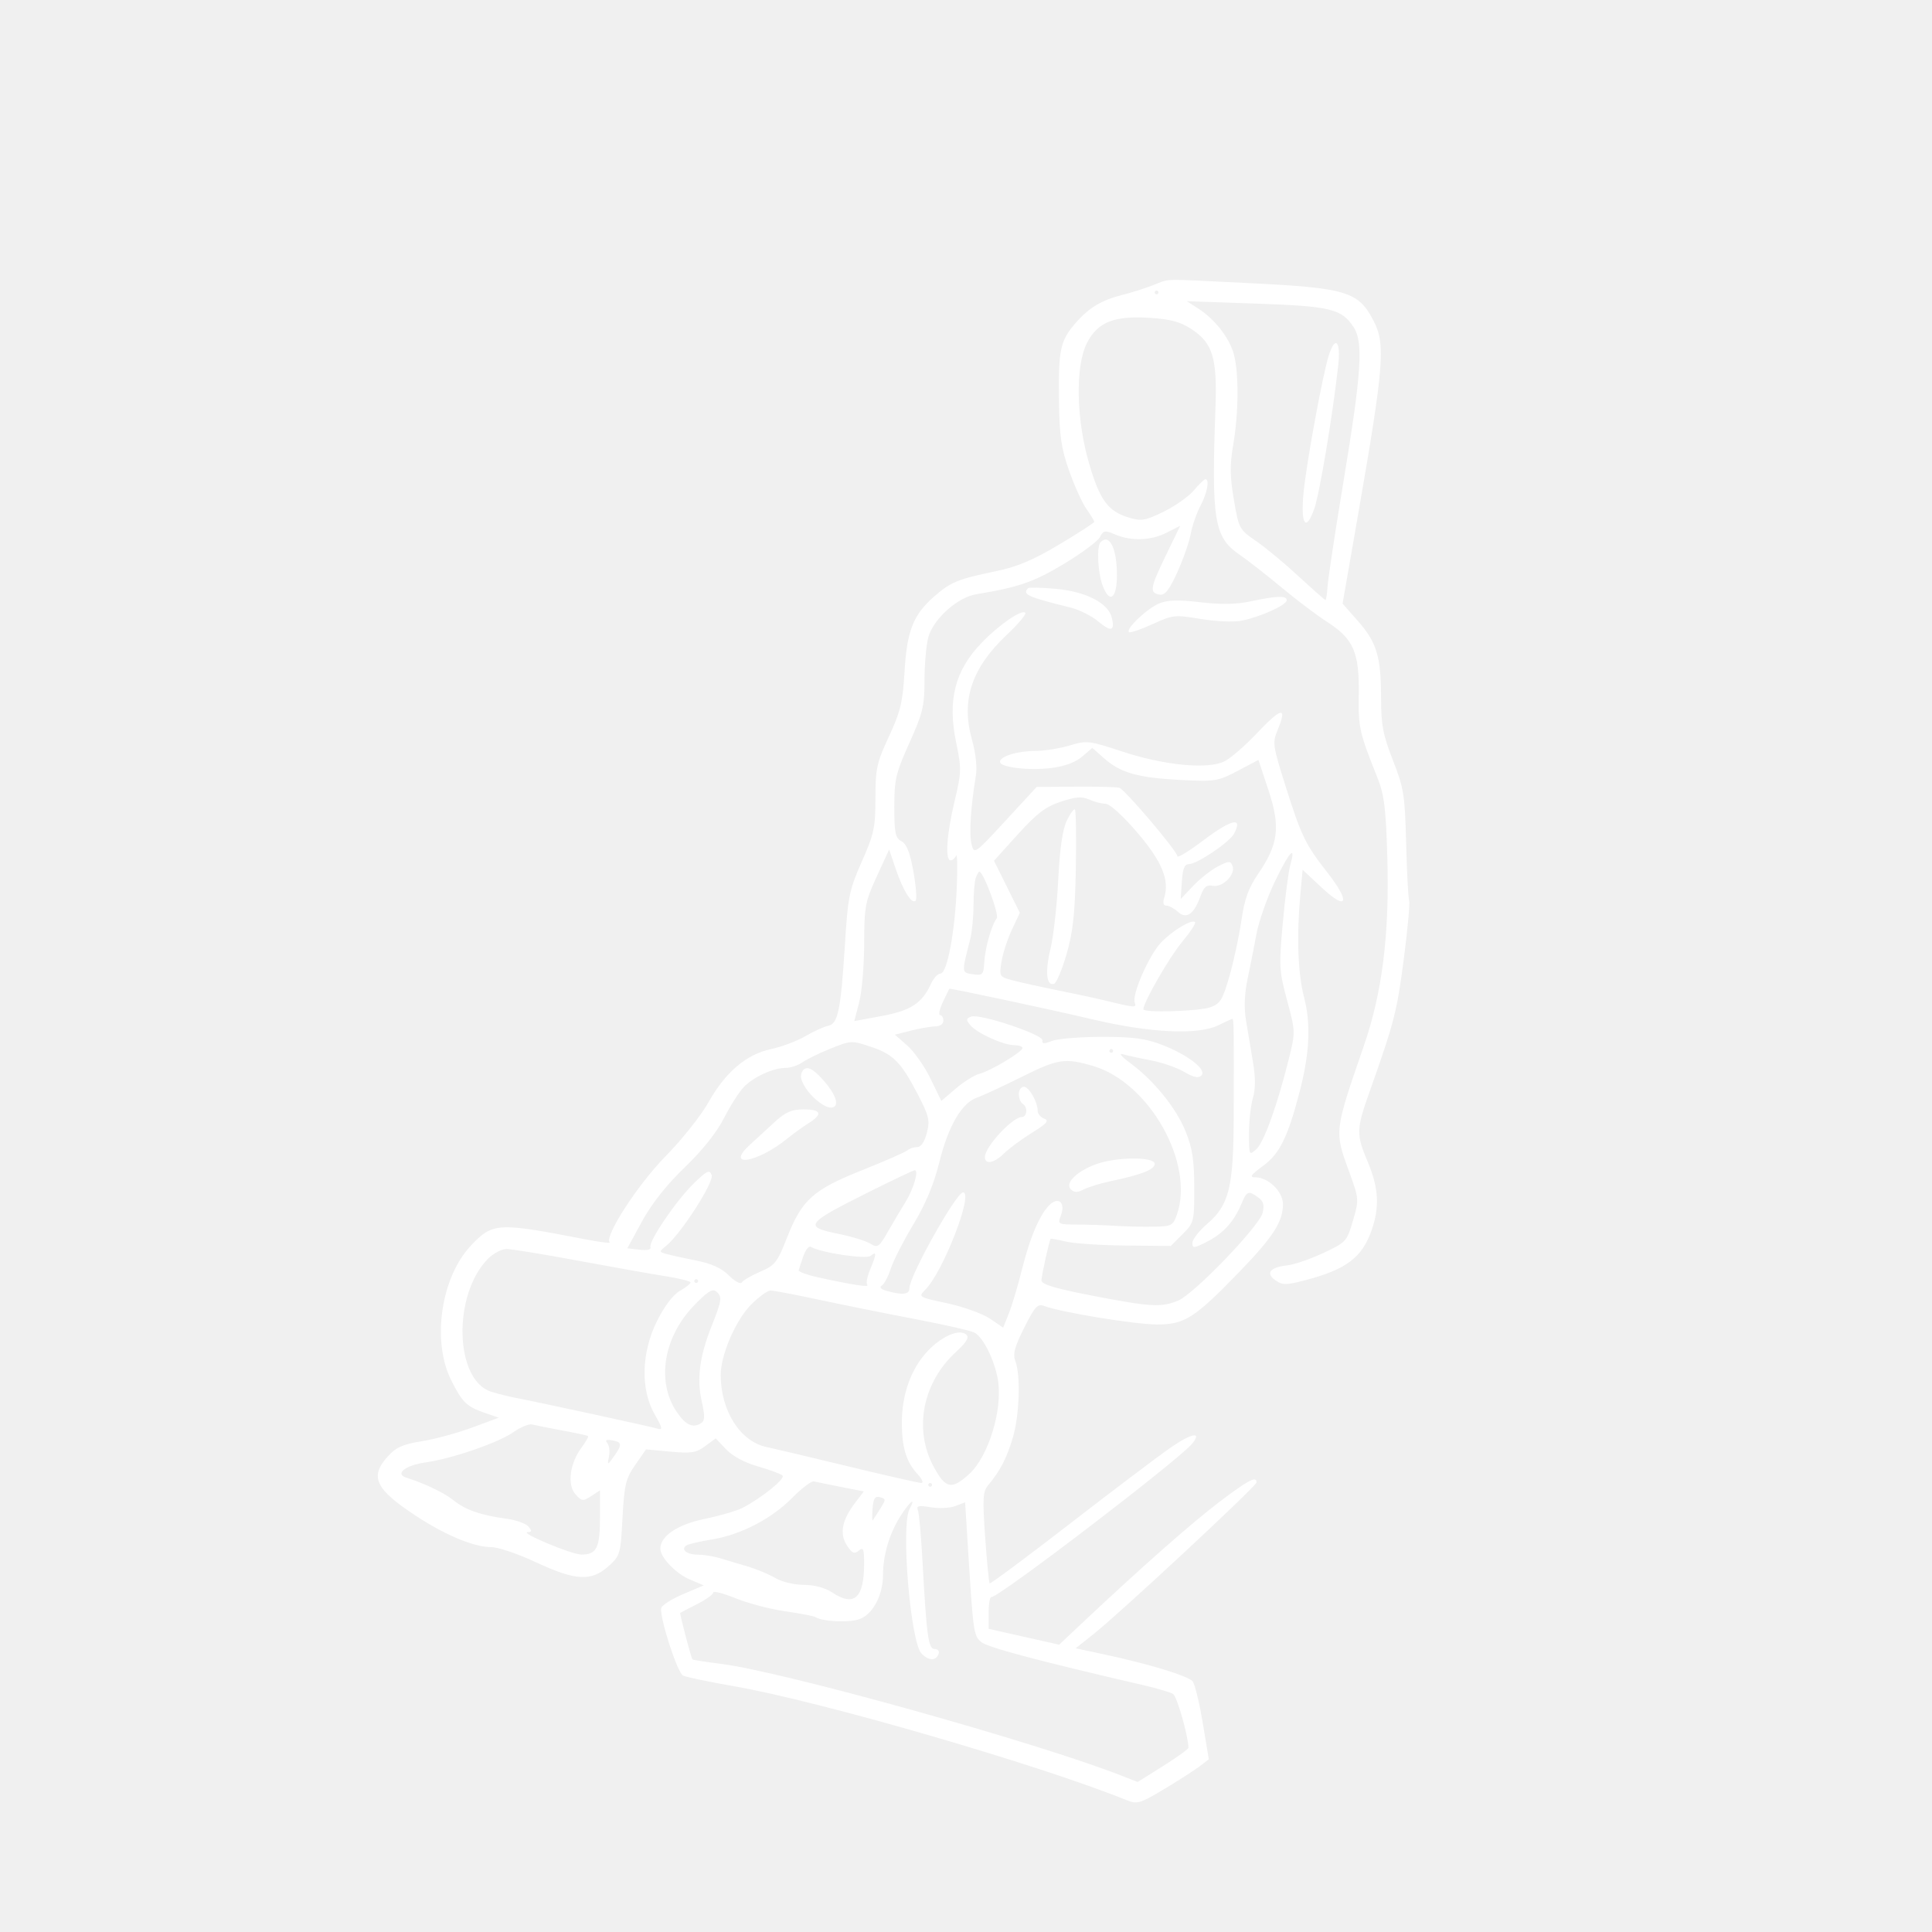
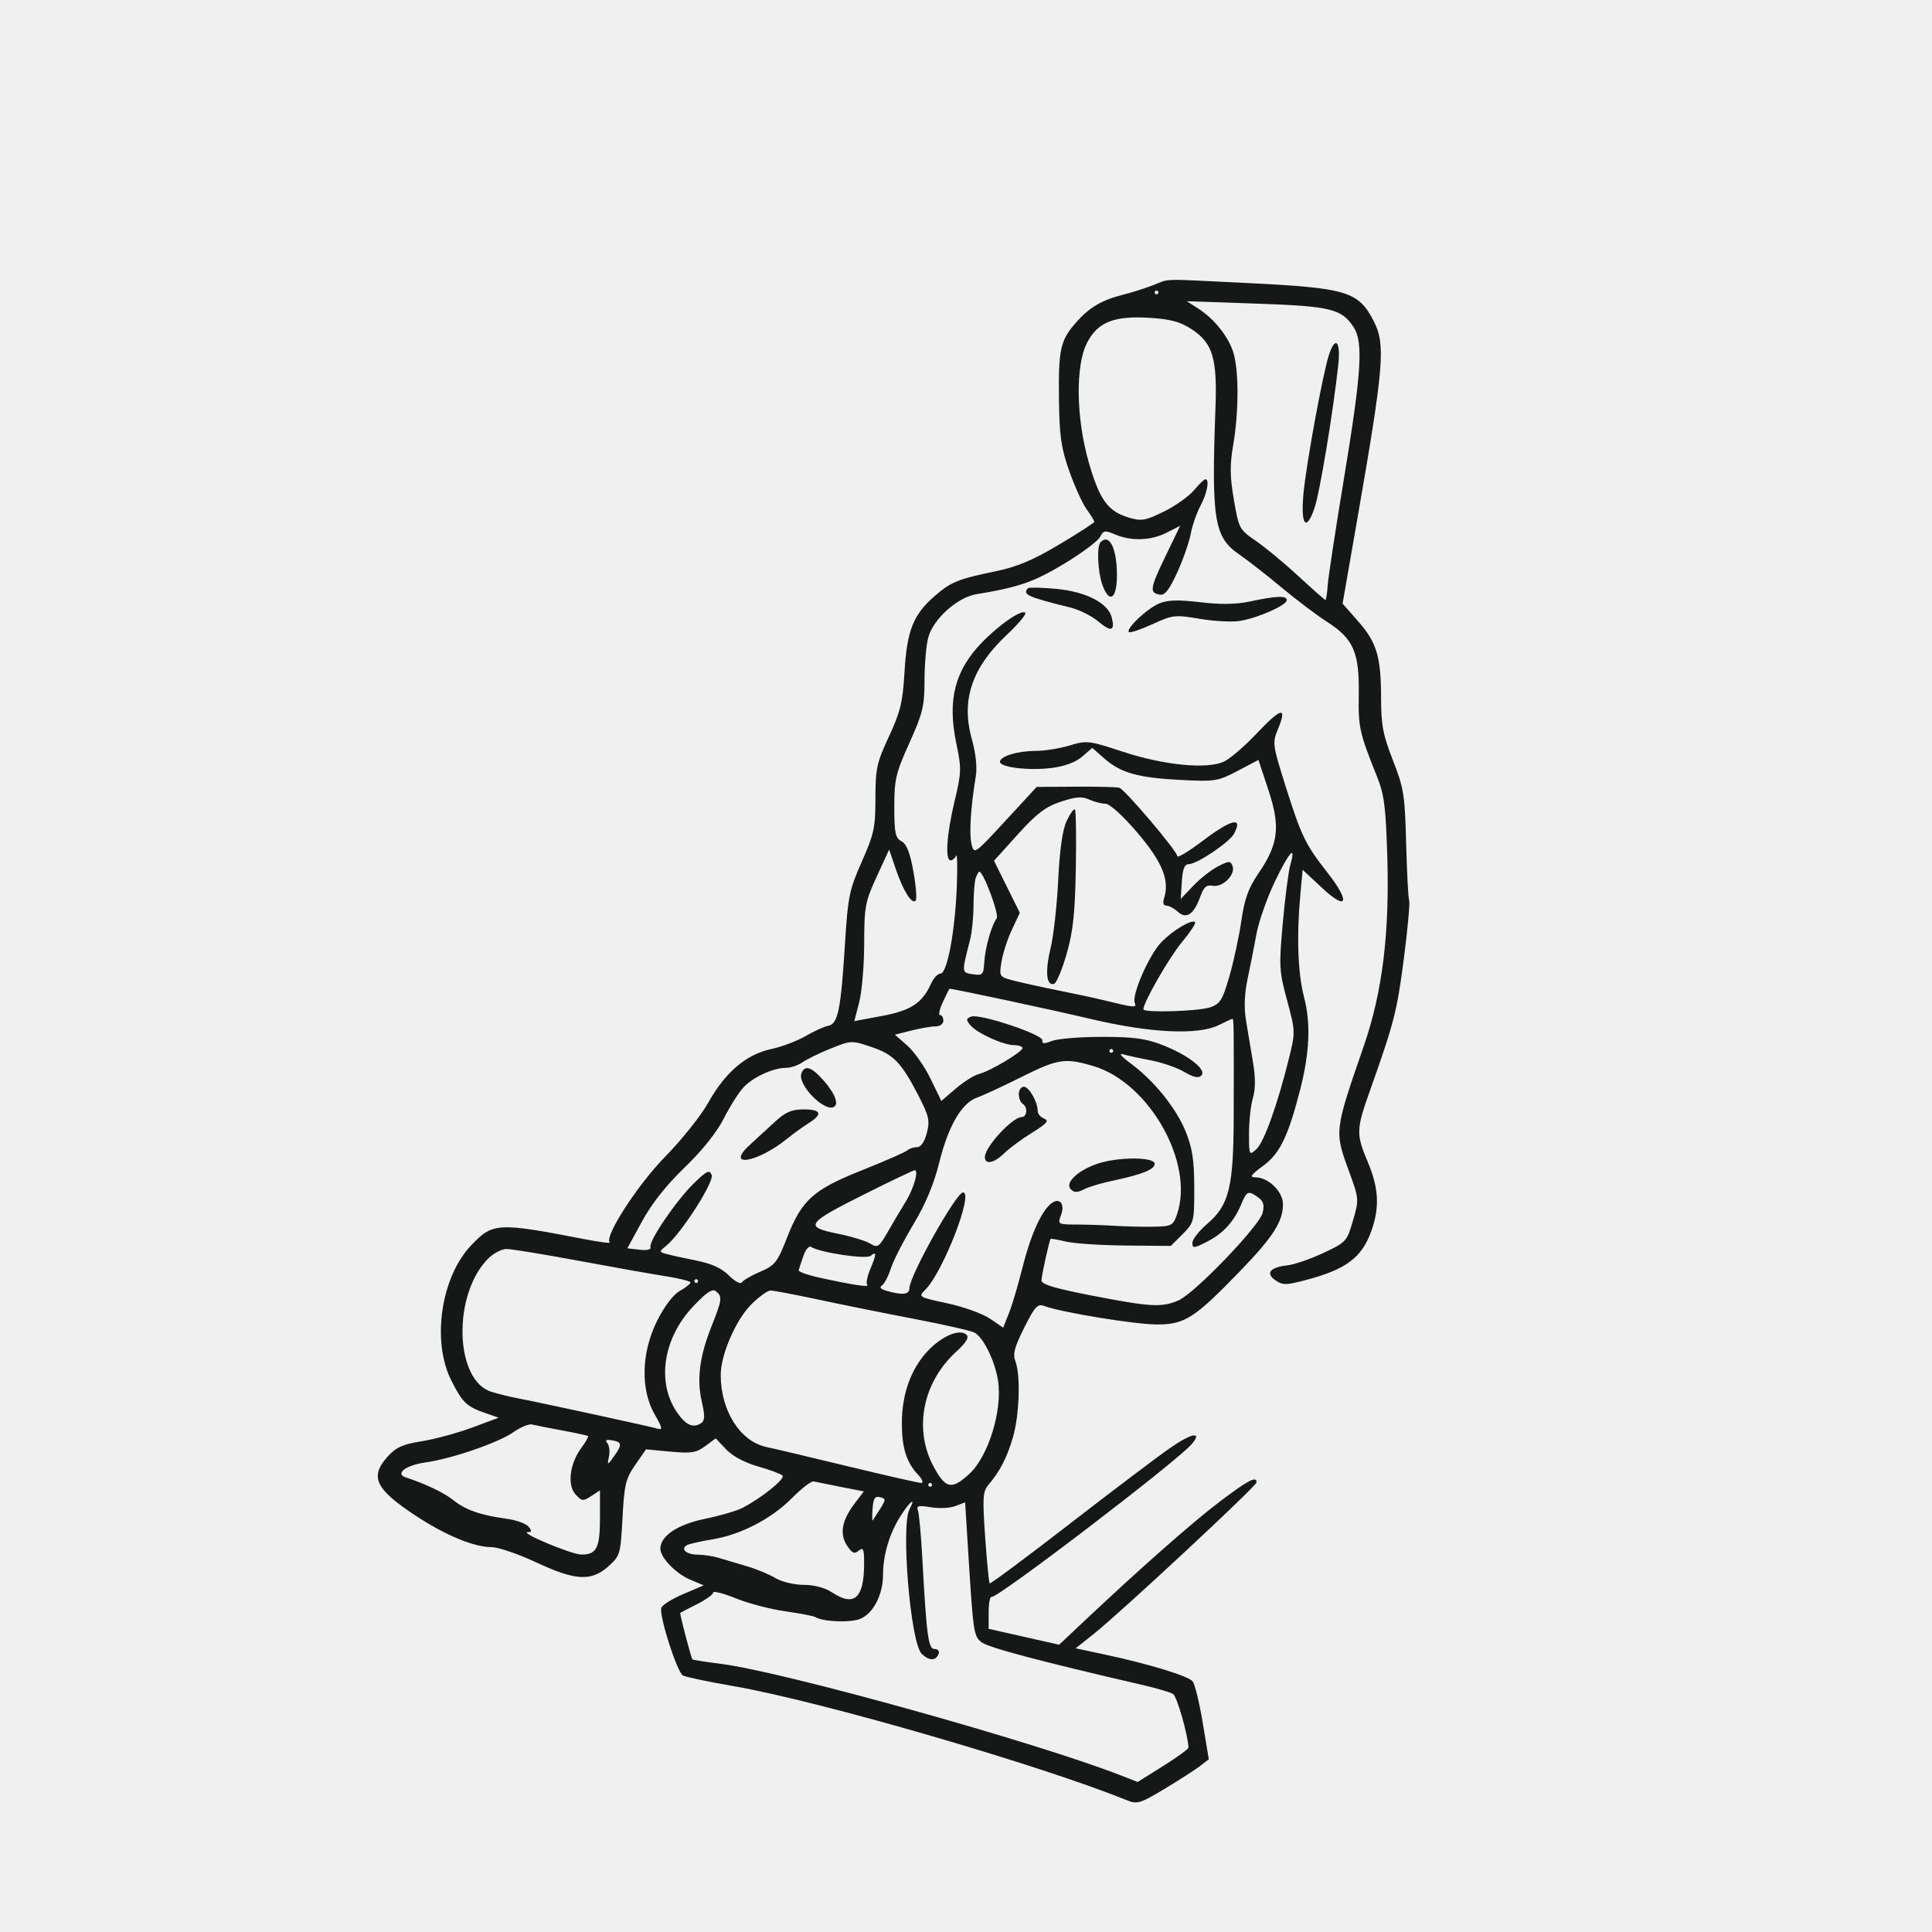
<svg xmlns="http://www.w3.org/2000/svg" width="512" height="512" viewBox="0 0 512 512">
-   <path fill="#fff" fill-rule="evenodd" d="M305.5 75.612c-2.2.839-5.735 1.957-7.855 2.485-5.655 1.409-8.962 3.361-12.482 7.37-4.186 4.768-4.687 7.042-4.523 20.533.115 9.539.576 12.74 2.698 18.773 1.407 4 3.482 8.569 4.61 10.154s2.052 3.094 2.052 3.354-4.175 2.964-9.279 6.01c-6.992 4.172-11.158 5.925-16.907 7.112-9.993 2.064-11.885 2.842-16.262 6.685-5.55 4.873-7.196 9.056-7.84 19.912-.48 8.11-1.085 10.624-4.137 17.184-3.233 6.949-3.575 8.514-3.575 16.338 0 7.768-.37 9.49-3.612 16.816-3.338 7.543-3.678 9.223-4.487 22.162-1.075 17.203-1.837 20.866-4.441 21.358-1.078.204-3.77 1.427-5.983 2.718s-6.325 2.841-9.139 3.445c-6.611 1.418-12.134 6.134-16.668 14.237-1.922 3.433-7.034 9.842-11.36 14.242-7.293 7.416-16.239 21.238-14.726 22.751.297.297-2.75-.098-6.772-.877-22.919-4.443-24.221-4.372-29.947 1.647-7.985 8.394-10.502 25.295-5.317 35.7 2.953 5.925 4.122 7.058 9.031 8.745l3.598 1.237-7.086 2.626c-3.897 1.445-9.899 3.073-13.338 3.619-5.005.794-6.802 1.6-9.003 4.038-4.846 5.366-3.317 8.622 7.348 15.648 7.947 5.235 15.471 8.361 20.163 8.377 1.781.006 7.064 1.801 11.739 3.989 10.493 4.911 14.678 5.153 19.204 1.109 3.145-2.81 3.249-3.167 3.765-12.839.472-8.85.846-10.404 3.384-14.063l2.853-4.112 6.449.602c5.526.516 6.848.307 9.235-1.458l2.786-2.059 2.743 2.905c1.693 1.794 4.911 3.524 8.411 4.521 3.119.889 6.058 1.976 6.532 2.417.858.797-5.397 5.868-10.573 8.572-1.491.779-5.991 2.092-10 2.919-7.247 1.494-11.789 4.54-11.789 7.907 0 2.327 4.088 6.588 7.842 8.175l3.658 1.545-5.5 2.338c-3.025 1.286-5.619 2.942-5.764 3.68-.483 2.446 4.256 17.122 5.773 17.879.82.41 6.891 1.682 13.491 2.827 22.858 3.966 80.802 20.777 104.044 30.186 2.823 1.143 3.546.93 10-2.94 3.826-2.295 8.046-5.007 9.379-6.027l2.423-1.854-1.611-9.688c-.886-5.328-2.09-10.264-2.675-10.97-1.187-1.43-11.553-4.594-23.281-7.106l-7.721-1.654 4.721-3.744c7.092-5.624 43.221-39.244 43.221-40.219 0-1.771-2.117-.668-9.688 5.05-7.264 5.485-20.959 17.558-36.22 31.929l-6.408 6.035-9.342-2.103-9.342-2.103v-4.328c0-2.381.337-4.231.75-4.111 1.535.446 49.476-36.171 53.143-40.59 2.781-3.35-.024-2.871-5.593.956-3.136 2.154-15.143 11.222-26.682 20.151s-21.144 16.072-21.344 15.873c-.199-.2-.737-5.706-1.194-12.236-.732-10.465-.63-12.109.86-13.872 3.075-3.637 4.861-7.091 6.47-12.509 1.75-5.894 2.105-16.507.676-20.264-.721-1.896-.225-3.771 2.353-8.892 2.861-5.686 3.525-6.392 5.365-5.712 4.56 1.687 24.037 4.874 29.796 4.875 7.379.002 9.941-1.641 22.007-14.116 8.79-9.089 11.393-13.146 11.393-17.76 0-3.349-3.884-7.122-7.332-7.122-1.627 0-1.189-.642 2.081-3.046 4.397-3.234 6.568-7.672 9.737-19.9 2.575-9.938 2.931-17.779 1.121-24.698-1.667-6.374-2.024-16.161-.996-27.356l.596-6.5 5.147 4.8c6.758 6.304 7.592 3.808 1.378-4.126-5.813-7.423-6.843-9.554-11.071-22.926-3.349-10.593-3.473-11.454-2.109-14.718 2.711-6.489 1.137-6.196-5.732 1.067-2.911 3.078-6.626 6.286-8.257 7.129-4.33 2.239-15.95 1.139-27.204-2.578-8.756-2.891-9.342-2.957-13.909-1.583-2.622.789-6.692 1.435-9.044 1.435-4.727 0-9.406 1.436-9.406 2.887 0 1.469 7.637 2.389 13.626 1.641 3.511-.439 6.397-1.503 8.14-3.003l2.7-2.323 3.24 2.845c4.325 3.797 8.931 5.08 20.294 5.655 9.01.455 9.784.33 15-2.418l5.5-2.898 2.665 8.057c3.207 9.694 2.654 14.228-2.69 22.057-2.633 3.856-3.662 6.716-4.501 12.5-.598 4.125-2.02 10.739-3.161 14.698-1.821 6.321-2.441 7.325-5.092 8.25-3.055 1.065-17.721 1.498-17.721.523 0-1.81 6.862-13.756 10.213-17.779 2.202-2.645 3.772-5.04 3.488-5.324-.848-.848-6.004 2.246-9.007 5.406-3.197 3.364-7.782 13.833-6.977 15.931.555 1.447.19 1.415-8.717-.76-1.925-.471-7.1-1.578-11.5-2.461s-9.74-2.06-11.867-2.615c-3.834-1.001-3.861-1.042-3.229-4.994.35-2.191 1.588-6.007 2.75-8.479l2.112-4.494-3.424-6.898-3.424-6.898 6.306-6.977c5.013-5.548 7.348-7.324 11.392-8.668 3.977-1.321 5.621-1.446 7.533-.575 1.345.613 3.29 1.114 4.324 1.114 1.101 0 4.566 3.138 8.38 7.59 6.611 7.717 8.652 12.668 7.16 17.368-.414 1.306-.201 2.042.591 2.042.681 0 2.053.737 3.049 1.638 2.257 2.043 4.237.69 5.959-4.071.913-2.524 1.64-3.146 3.307-2.827 2.598.496 6.08-2.997 5.22-5.238-.544-1.418-.923-1.408-3.871.107-1.797.923-4.752 3.244-6.566 5.157l-3.299 3.479.299-4.622c.22-3.417.709-4.622 1.877-4.622 2.146-.001 10.736-5.786 11.945-8.045 2.493-4.659-.651-3.915-8.471 2.004-3.604 2.728-6.553 4.496-6.553 3.928 0-1.304-13.865-17.648-15.377-18.127-.618-.195-5.796-.324-11.508-.285l-10.385.07-8.282 8.977c-8.189 8.877-8.289 8.946-8.982 6.191-.672-2.669-.216-9.908 1.133-18.02.395-2.377 0-6.063-1.052-9.813-2.897-10.322-.033-18.882 9.24-27.623 3.059-2.884 5.282-5.523 4.94-5.865-.955-.954-6.756 3.002-11.43 7.796-7.242 7.429-9.268 15.282-6.887 26.7 1.421 6.818 1.393 7.806-.439 15.447-2.088 8.711-2.556 15.664-1.054 15.664.504 0 1.163-.562 1.465-1.25s.383 3.025.179 8.25c-.462 11.852-2.551 23-4.31 23-.712 0-1.847 1.216-2.522 2.702-2.341 5.149-5.325 7.107-13.016 8.54l-7.318 1.363 1.303-5.02c.716-2.762 1.31-9.76 1.32-15.553.018-9.774.256-11.049 3.316-17.716l3.297-7.184 1.763 5.184c1.964 5.772 4.235 9.388 5.257 8.367.369-.37.107-3.831-.583-7.692-.899-5.03-1.796-7.31-3.161-8.041-1.634-.874-1.907-2.176-1.907-9.103 0-7.283.396-8.962 4-16.966 3.555-7.895 4.001-9.746 4.006-16.632.003-4.262.462-9.392 1.019-11.401 1.343-4.832 7.712-10.546 12.665-11.363 11.284-1.861 15.262-3.237 23.244-8.041 4.711-2.835 9.018-6.04 9.57-7.122.901-1.766 1.31-1.836 4-.69 4.29 1.83 9.516 1.652 13.668-.465l3.594-1.832-3.893 8.051c-4.137 8.554-4.315 9.785-1.472 10.202 1.327.195 2.523-1.349 4.611-5.954 1.551-3.42 3.148-7.999 3.55-10.176s1.565-5.526 2.585-7.443c1.786-3.359 2.458-7.015 1.288-7.015-.31 0-1.681 1.327-3.045 2.949-1.365 1.622-4.96 4.161-7.988 5.643-4.905 2.4-5.916 2.571-9.264 1.568-5.535-1.659-7.716-4.655-10.573-14.522-3.389-11.71-3.612-25.665-.506-31.753 2.818-5.524 7.169-7.262 16.657-6.653 5.601.36 8.111 1.05 11.162 3.068 5.503 3.642 6.715 7.666 6.237 20.7-1.098 29.895-.373 34.35 6.341 38.97 2.293 1.577 7.337 5.515 11.209 8.75 3.873 3.236 9.315 7.342 12.095 9.126 6.93 4.447 8.504 8.077 8.326 19.201-.14 8.758.15 10.056 4.91 21.953 1.841 4.602 2.275 8.064 2.658 21.21.594 20.366-1.331 35.812-6.225 49.967-7.815 22.599-7.813 22.584-3.979 33.098 2.728 7.479 2.736 7.573 1.099 13.205-1.605 5.52-1.815 5.75-7.86 8.578-3.415 1.599-7.686 3.068-9.491 3.266-4.615.505-5.894 2.075-3.219 3.949 1.903 1.332 2.792 1.336 7.791.03 10.974-2.865 15.148-5.984 17.704-13.228 2.171-6.156 1.897-11.255-.974-18.075-3.152-7.488-3.118-8.642.562-19 6.399-18.012 7.147-20.922 8.955-34.825 1.024-7.879 1.666-14.854 1.425-15.5s-.6-7.475-.799-15.175c-.333-12.862-.617-14.65-3.498-22-2.635-6.724-3.137-9.356-3.146-16.5-.013-11.009-1.128-14.729-6.111-20.39l-4.089-4.645 4.044-23.233c6.884-39.542 7.371-45.433 4.263-51.522-4.09-8.014-7.069-8.914-33.786-10.212-23.501-1.141-19.987-1.228-24.82.614m.5 1.888c0 .275.225.5.5.5s.5-.225.5-.5-.225-.5-.5-.5-.5.225-.5.5m11.543 4.269c4.367 2.798 8.219 7.714 9.413 12.012 1.374 4.947 1.317 15.589-.128 24.019-.931 5.427-.897 8.45.164 14.656 1.306 7.632 1.446 7.892 5.886 10.931 2.501 1.712 7.584 5.926 11.295 9.363 3.711 3.438 6.899 6.25 7.083 6.25s.446-1.687.581-3.75 2.069-14.775 4.297-28.25c4.676-28.277 5.196-36.317 2.607-40.272-3.209-4.899-6.023-5.581-25.848-6.269L314.5 79.82zm34.581 12.481c-1.625 5.12-5.918 28.522-6.672 36.369-.81 8.429.635 10.513 2.869 4.137 1.402-4.002 4.94-25.247 6.329-38.006.7-6.433-.806-7.922-2.526-2.5m-60.457 49.417c-1.041 1.04-.784 7.699.431 11.184 1.838 5.271 3.902 3.993 3.902-2.417 0-7.106-1.983-11.118-4.333-8.767m-19.208 12.207c-1.645 1.645-.161 2.323 11.246 5.14 2.312.571 5.594 2.208 7.292 3.637 3.466 2.916 4.537 2.614 3.625-1.022-.963-3.836-6.847-6.852-14.787-7.58-3.804-.349-7.123-.427-7.376-.175m58.757 3.528c-3.632.773-7.742.834-13.14.195-5.808-.688-8.636-.607-10.849.309-3.201 1.326-8.928 6.727-8.056 7.598.288.289 3.08-.645 6.204-2.075 5.435-2.489 5.982-2.549 12.711-1.414 3.867.652 8.693.88 10.723.506 4.957-.912 12.191-4.155 12.191-5.465 0-1.263-2.674-1.169-9.784.346m-48.516 58.1c-1.118 2.346-1.855 7.466-2.264 15.738-.333 6.743-1.251 14.917-2.04 18.164-1.482 6.103-1.091 9.989.939 9.324.641-.21 2.14-3.776 3.331-7.924 1.708-5.945 2.224-10.742 2.438-22.652.149-8.311.042-15.339-.237-15.619-.28-.279-1.255 1.057-2.167 2.969m55.095 16.249c-2.037 4.262-4.204 10.449-4.814 13.749s-1.674 8.675-2.363 11.944c-.831 3.938-.969 7.65-.412 11 .463 2.781 1.295 7.756 1.849 11.056.684 4.076.676 7.12-.024 9.493-.567 1.922-1.031 6.154-1.031 9.405 0 5.805.036 5.88 1.956 4.142 2.021-1.829 5.596-11.797 8.636-24.078 1.714-6.926 1.706-7.169-.501-15.348-2.106-7.806-2.175-9.055-1.132-20.588.61-6.753 1.513-13.684 2.006-15.402 1.576-5.498-.353-3.356-4.17 4.627m-79.188-1.169c-.334.87-.61 4.132-.613 7.25-.003 3.117-.409 7.243-.903 9.168-2.279 8.891-2.291 8.744.727 9.187 2.588.379 2.817.141 3.019-3.138.242-3.93 1.943-9.94 3.301-11.661.74-.937-3.516-12.388-4.604-12.388-.176 0-.593.712-.927 1.582m-8.731 32.951c-.892 1.907-1.23 3.467-.75 3.467.481 0 .874.675.874 1.5 0 .847-.895 1.5-2.057 1.5-1.132 0-4.022.495-6.422 1.099l-4.365 1.099 3.292 2.891c1.811 1.59 4.58 5.541 6.154 8.78l2.861 5.891 3.844-3.291c2.114-1.809 4.911-3.558 6.216-3.885 2.909-.731 11.402-5.801 11.445-6.834.018-.413-.98-.76-2.218-.772-2.926-.029-9.871-3.203-11.613-5.308-1.162-1.405-1.129-1.736.231-2.258 2.251-.864 19.19 4.794 18.891 6.31-.183.932.41.965 2.5.142 1.508-.593 7.466-1.081 13.241-1.083 8.351-.004 11.626.433 16 2.133 6.904 2.684 11.899 6.587 10.376 8.11-.776.776-2.061.504-4.547-.962-1.906-1.125-5.909-2.506-8.897-3.07s-6.332-1.295-7.432-1.624-.186.734 2.031 2.364c6.245 4.591 12.178 11.916 14.676 18.121 1.789 4.443 2.275 7.616 2.283 14.879.01 9.004-.067 9.308-3.103 12.343l-3.113 3.112-11.887-.108c-6.538-.059-13.674-.526-15.859-1.038-2.184-.512-4.031-.843-4.102-.736-.398.594-2.426 9.805-2.426 11.02 0 1.053 3.637 2.142 13.546 4.057 15.486 2.993 18.269 3.147 22.736 1.256 4.225-1.789 21.441-19.684 22.325-23.206.515-2.053.225-3.082-1.151-4.088-2.599-1.9-3.054-1.728-4.473 1.697-1.935 4.671-4.792 7.821-9.078 10.007-3.525 1.799-3.905 1.83-3.905.318 0-.921 1.766-3.186 3.924-5.033 5.801-4.965 6.967-9.672 7.018-28.333.065-23.235.031-26-.316-26-.175 0-1.819.748-3.652 1.663-5.421 2.704-18.102 2.109-33.708-1.582-10.629-2.514-37.172-8.188-37.654-8.048-.061.017-.843 1.592-1.736 3.5m-30.256 12.556c-2.684 1.089-5.822 2.639-6.973 3.445S209.516 283 208.245 283c-3.352 0-8.621 2.419-11.193 5.14-1.228 1.298-3.578 5.008-5.224 8.245-1.889 3.714-5.719 8.509-10.383 13-4.845 4.664-8.734 9.58-11.29 14.271l-3.899 7.155 3.259.38c1.974.231 3.102-.027 2.863-.655-.575-1.508 6.818-12.391 11.518-16.956 3.461-3.361 4.132-3.672 4.704-2.179.698 1.817-8.093 15.514-12.015 18.719-1.956 1.599-1.957 1.626-.033 2.181 1.071.309 4.619 1.092 7.885 1.74 4.143.822 6.784 2.026 8.742 3.985 1.584 1.583 3.076 2.371 3.424 1.807.34-.549 2.537-1.822 4.884-2.827 3.904-1.674 4.511-2.451 7.128-9.123 3.902-9.945 6.882-12.604 19.956-17.812 6.011-2.394 11.356-4.74 11.879-5.212s1.681-.859 2.574-.859c1.037 0 1.974-1.355 2.594-3.75.862-3.331.593-4.476-2.401-10.25-4.339-8.365-6.449-10.55-12.022-12.449-5.577-1.901-5.563-1.901-11.575.538m74.38.411c0 .275.225.5.5.5s.5-.225.5-.5-.225-.5-.5-.5-.5.225-.5.5m-23.404 6.967c-4.897 2.444-10.156 4.881-11.687 5.415-4.05 1.412-7.61 7.528-9.988 17.161-1.422 5.756-3.619 11.012-6.882 16.457-2.637 4.4-5.332 9.681-5.989 11.736-.658 2.055-1.721 4.061-2.363 4.457-.738.457-.252.976 1.323 1.415 4.227 1.176 5.99.967 5.99-.712 0-3.231 12.408-25.396 14.217-25.396 2.881 0-5.284 21.067-9.988 25.771-1.931 1.931-1.88 1.963 5.812 3.616 4.269.918 9.346 2.744 11.284 4.059l3.523 2.391 1.523-3.805c.837-2.093 2.425-7.432 3.528-11.865 2.144-8.614 4.949-14.966 7.57-17.142 2.276-1.888 3.877-.064 2.688 3.062-.896 2.355-.795 2.413 4.212 2.431 2.822.01 7.381.162 10.131.339 2.75.176 7.318.281 10.152.232 4.849-.084 5.217-.274 6.25-3.238 4.724-13.551-7.308-34.924-22.14-39.329-7.52-2.233-9.361-1.95-19.166 2.945m-58.203-1.048c-1.206 3.141 6.682 10.906 8.863 8.725 1.116-1.116-.723-4.611-4.323-8.211-2.292-2.292-3.793-2.462-4.54-.514M270 289.941c0 1.068.45 2.219 1 2.559 1.425.88 1.24 3.494-.25 3.533-2.521.067-9.75 7.928-9.75 10.602 0 2.102 2.468 1.621 5.114-.996 1.312-1.298 4.627-3.747 7.367-5.442 3.953-2.447 4.624-3.22 3.25-3.747-.952-.365-1.731-1.27-1.731-2.01 0-2.413-2.289-6.44-3.661-6.44-.736 0-1.339.873-1.339 1.941m-64.589 7.309a3100 3100 0 0 1-6.61 6.062c-6.881 6.286 1.862 4.899 9.815-1.557 1.586-1.287 4.122-3.119 5.634-4.071 3.859-2.428 3.424-3.684-1.278-3.684-3.154 0-4.796.706-7.561 3.25m85.18 11.231c-5.165 1.84-8.45 5.06-6.822 6.688.91.91 1.726.917 3.461.028 1.248-.639 4.52-1.635 7.27-2.213 8.114-1.705 11.5-3.048 11.5-4.562 0-1.898-10.025-1.86-15.409.059M230 316.028c-16.566 8.279-17.122 9.066-7.75 10.966 3.438.696 7.206 1.856 8.374 2.576 1.971 1.217 2.316.974 4.807-3.38 1.477-2.579 3.527-6.04 4.557-7.69 2.179-3.49 3.617-8.564 2.37-8.359-.472.077-6.033 2.726-12.358 5.887m-17.113 16.867c-.584 1.674-1.135 3.36-1.224 3.746-.09.385 2.312 1.245 5.337 1.911 8.975 1.974 13.543 2.67 12.835 1.956-.366-.369-.028-2.195.75-4.057 1.746-4.178 1.779-4.998.15-3.646-1.193.99-13.367-.841-15.868-2.387-.505-.312-1.396.802-1.98 2.477m-83.497.624c-9.496 9.496-8.956 32.291.837 35.324 1.8.558 4.848 1.311 6.773 1.674 5.591 1.055 35.328 7.512 37.226 8.083 1.455.438 1.339-.157-.738-3.79-3.789-6.628-3.531-16.403.654-24.778 1.92-3.843 4.251-6.919 5.994-7.91 1.568-.892 2.854-1.905 2.858-2.251.003-.346-3.031-1.105-6.744-1.687s-14.158-2.436-23.212-4.121S135.526 331 134.243 331s-3.468 1.134-4.853 2.519M184 339.5c0 .275.225.5.5.5s.5-.225.5-.5-.225-.5-.5-.5-.5.225-.5.5m-.248 6.645c-7.979 8.404-9.81 20.022-4.417 28.025 2.346 3.481 4.299 4.386 6.456 2.994 1.02-.658 1.058-1.867.182-5.749-1.355-6.002-.574-11.977 2.611-19.993 2.775-6.983 2.877-7.794 1.159-9.22-.933-.774-2.477.242-5.991 3.943m15.284-.395c-4.058 4.08-8.036 13.292-8.036 18.606 0 9.57 5.193 17.703 12.226 19.147 1.801.37 11.473 2.658 21.494 5.085S243.482 393 244.144 393c.672 0 .272-.995-.903-2.25-3.045-3.251-4.241-7.095-4.241-13.637 0-7.663 2.446-14.446 6.897-19.125 3.827-4.023 8.533-5.958 10.268-4.223.692.692-.168 2.097-2.679 4.377-9.005 8.178-11.449 20.644-6.007 30.643 3.141 5.77 4.717 6.081 9.368 1.85 5.115-4.652 8.917-17.102 7.613-24.93-.869-5.223-3.897-11.34-6.213-12.553-.961-.503-8.047-2.117-15.747-3.586s-19.141-3.773-25.424-5.119S205.002 342 204.208 342s-3.121 1.688-5.172 3.75m-62.984 33.793c-3.954 2.78-16.327 7.041-23.27 8.014-5.323.745-8.242 3.024-5.145 4.016 5.064 1.622 10.133 4.057 12.588 6.047 3.1 2.513 7.199 3.938 13.943 4.848 2.568.347 5.21 1.283 5.873 2.081.952 1.148.917 1.457-.169 1.479-2.445.05 11.545 5.915 14.178 5.944 4.046.044 4.95-1.726 4.95-9.695v-7.323l-2.337 1.531c-2.15 1.409-2.482 1.372-4.135-.454-2.251-2.488-1.546-8.163 1.532-12.327 1.164-1.573 1.964-2.985 1.778-3.136s-3.263-.817-6.838-1.479c-3.575-.661-7.175-1.376-8-1.587s-3.052.707-4.948 2.041m24.897 2.896c.532.641.722 2.267.422 3.613-.439 1.973-.327 2.157.576.948 3.001-4.019 3.075-4.763.52-5.251-1.811-.346-2.222-.159-1.518.69m49.025 14.477c-5.516 5.586-13.656 9.812-21.294 11.055-3.14.511-6.16 1.207-6.711 1.548-1.697 1.049 0 2.481 2.941 2.481 1.535 0 4.096.398 5.691.883 1.594.486 4.924 1.48 7.399 2.209s5.85 2.13 7.5 3.113c1.679 1.001 4.981 1.792 7.5 1.798 2.802.006 5.632.76 7.5 1.997 5.897 3.905 8.5 1.551 8.5-7.688 0-3.843-.225-4.37-1.433-3.368-1.155.959-1.759.693-3.11-1.37-2.02-3.083-1.35-6.696 2.079-11.202l2.38-3.128-6.059-1.192c-3.333-.656-6.576-1.311-7.208-1.456s-3.186 1.799-5.675 4.32M246 393.5c0 .275.225.5.5.5s.5-.225.5-.5-.225-.5-.5-.5-.5.225-.5.5m-14.764 6.34c-.145 1.936-.121 3.327.053 3.09.174-.236 1.06-1.62 1.968-3.075 1.542-2.47 1.539-2.675-.053-3.09-1.335-.349-1.761.317-1.968 3.075m7.37 1.992c-2.907 4.605-4.593 10.292-4.6 15.517-.008 5.27-2.567 10.226-6.018 11.656-2.613 1.082-9.884.795-11.934-.471-.452-.28-4.031-.963-7.955-1.52-3.923-.556-9.825-2.106-13.116-3.443S189 421.549 189 422.05s-1.912 1.874-4.25 3.053-4.353 2.228-4.479 2.332c-.206.171 2.822 11.711 3.232 12.319.094.14 3.542.681 7.663 1.204 16.543 2.097 83.14 20.68 105.834 29.531l4.5 1.755 6.75-4.234c3.712-2.328 6.734-4.521 6.715-4.872-.199-3.619-3.067-13.583-4.092-14.216-.726-.449-4.257-1.496-7.846-2.328-28.059-6.499-41.332-10.032-42.995-11.444-2.034-1.727-2.111-2.284-3.6-26.332l-.662-10.681-2.59.985c-1.425.541-4.366.685-6.536.318-3.206-.542-3.841-.396-3.39.781.306.796.836 6.584 1.179 12.863 1.117 20.474 1.582 23.916 3.23 23.916.827 0 1.326.534 1.108 1.188-.671 2.011-2.556 2.027-4.543.04-2.943-2.943-5.527-33.932-3.193-38.294 1.841-3.439.063-2.05-2.429 1.898" />
+   <path fill="#151817" fill-rule="evenodd" d="M305.5 75.612c-2.2.839-5.735 1.957-7.855 2.485-5.655 1.409-8.962 3.361-12.482 7.37-4.186 4.768-4.687 7.042-4.523 20.533.115 9.539.576 12.74 2.698 18.773 1.407 4 3.482 8.569 4.61 10.154s2.052 3.094 2.052 3.354-4.175 2.964-9.279 6.01c-6.992 4.172-11.158 5.925-16.907 7.112-9.993 2.064-11.885 2.842-16.262 6.685-5.55 4.873-7.196 9.056-7.84 19.912-.48 8.11-1.085 10.624-4.137 17.184-3.233 6.949-3.575 8.514-3.575 16.338 0 7.768-.37 9.49-3.612 16.816-3.338 7.543-3.678 9.223-4.487 22.162-1.075 17.203-1.837 20.866-4.441 21.358-1.078.204-3.77 1.427-5.983 2.718s-6.325 2.841-9.139 3.445c-6.611 1.418-12.134 6.134-16.668 14.237-1.922 3.433-7.034 9.842-11.36 14.242-7.293 7.416-16.239 21.238-14.726 22.751.297.297-2.75-.098-6.772-.877-22.919-4.443-24.221-4.372-29.947 1.647-7.985 8.394-10.502 25.295-5.317 35.7 2.953 5.925 4.122 7.058 9.031 8.745l3.598 1.237-7.086 2.626c-3.897 1.445-9.899 3.073-13.338 3.619-5.005.794-6.802 1.6-9.003 4.038-4.846 5.366-3.317 8.622 7.348 15.648 7.947 5.235 15.471 8.361 20.163 8.377 1.781.006 7.064 1.801 11.739 3.989 10.493 4.911 14.678 5.153 19.204 1.109 3.145-2.81 3.249-3.167 3.765-12.839.472-8.85.846-10.404 3.384-14.063l2.853-4.112 6.449.602c5.526.516 6.848.307 9.235-1.458l2.786-2.059 2.743 2.905c1.693 1.794 4.911 3.524 8.411 4.521 3.119.889 6.058 1.976 6.532 2.417.858.797-5.397 5.868-10.573 8.572-1.491.779-5.991 2.092-10 2.919-7.247 1.494-11.789 4.54-11.789 7.907 0 2.327 4.088 6.588 7.842 8.175l3.658 1.545-5.5 2.338c-3.025 1.286-5.619 2.942-5.764 3.68-.483 2.446 4.256 17.122 5.773 17.879.82.41 6.891 1.682 13.491 2.827 22.858 3.966 80.802 20.777 104.044 30.186 2.823 1.143 3.546.93 10-2.94 3.826-2.295 8.046-5.007 9.379-6.027l2.423-1.854-1.611-9.688c-.886-5.328-2.09-10.264-2.675-10.97-1.187-1.43-11.553-4.594-23.281-7.106l-7.721-1.654 4.721-3.744c7.092-5.624 43.221-39.244 43.221-40.219 0-1.771-2.117-.668-9.688 5.05-7.264 5.485-20.959 17.558-36.22 31.929l-6.408 6.035-9.342-2.103-9.342-2.103v-4.328c0-2.381.337-4.231.75-4.111 1.535.446 49.476-36.171 53.143-40.59 2.781-3.35-.024-2.871-5.593.956-3.136 2.154-15.143 11.222-26.682 20.151s-21.144 16.072-21.344 15.873c-.199-.2-.737-5.706-1.194-12.236-.732-10.465-.63-12.109.86-13.872 3.075-3.637 4.861-7.091 6.47-12.509 1.75-5.894 2.105-16.507.676-20.264-.721-1.896-.225-3.771 2.353-8.892 2.861-5.686 3.525-6.392 5.365-5.712 4.56 1.687 24.037 4.874 29.796 4.875 7.379.002 9.941-1.641 22.007-14.116 8.79-9.089 11.393-13.146 11.393-17.76 0-3.349-3.884-7.122-7.332-7.122-1.627 0-1.189-.642 2.081-3.046 4.397-3.234 6.568-7.672 9.737-19.9 2.575-9.938 2.931-17.779 1.121-24.698-1.667-6.374-2.024-16.161-.996-27.356l.596-6.5 5.147 4.8c6.758 6.304 7.592 3.808 1.378-4.126-5.813-7.423-6.843-9.554-11.071-22.926-3.349-10.593-3.473-11.454-2.109-14.718 2.711-6.489 1.137-6.196-5.732 1.067-2.911 3.078-6.626 6.286-8.257 7.129-4.33 2.239-15.95 1.139-27.204-2.578-8.756-2.891-9.342-2.957-13.909-1.583-2.622.789-6.692 1.435-9.044 1.435-4.727 0-9.406 1.436-9.406 2.887 0 1.469 7.637 2.389 13.626 1.641 3.511-.439 6.397-1.503 8.14-3.003l2.7-2.323 3.24 2.845c4.325 3.797 8.931 5.08 20.294 5.655 9.01.455 9.784.33 15-2.418l5.5-2.898 2.665 8.057c3.207 9.694 2.654 14.228-2.69 22.057-2.633 3.856-3.662 6.716-4.501 12.5-.598 4.125-2.02 10.739-3.161 14.698-1.821 6.321-2.441 7.325-5.092 8.25-3.055 1.065-17.721 1.498-17.721.523 0-1.81 6.862-13.756 10.213-17.779 2.202-2.645 3.772-5.04 3.488-5.324-.848-.848-6.004 2.246-9.007 5.406-3.197 3.364-7.782 13.833-6.977 15.931.555 1.447.19 1.415-8.717-.76-1.925-.471-7.1-1.578-11.5-2.461s-9.74-2.06-11.867-2.615c-3.834-1.001-3.861-1.042-3.229-4.994.35-2.191 1.588-6.007 2.75-8.479l2.112-4.494-3.424-6.898-3.424-6.898 6.306-6.977c5.013-5.548 7.348-7.324 11.392-8.668 3.977-1.321 5.621-1.446 7.533-.575 1.345.613 3.29 1.114 4.324 1.114 1.101 0 4.566 3.138 8.38 7.59 6.611 7.717 8.652 12.668 7.16 17.368-.414 1.306-.201 2.042.591 2.042.681 0 2.053.737 3.049 1.638 2.257 2.043 4.237.69 5.959-4.071.913-2.524 1.64-3.146 3.307-2.827 2.598.496 6.08-2.997 5.22-5.238-.544-1.418-.923-1.408-3.871.107-1.797.923-4.752 3.244-6.566 5.157l-3.299 3.479.299-4.622c.22-3.417.709-4.622 1.877-4.622 2.146-.001 10.736-5.786 11.945-8.045 2.493-4.659-.651-3.915-8.471 2.004-3.604 2.728-6.553 4.496-6.553 3.928 0-1.304-13.865-17.648-15.377-18.127-.618-.195-5.796-.324-11.508-.285l-10.385.07-8.282 8.977c-8.189 8.877-8.289 8.946-8.982 6.191-.672-2.669-.216-9.908 1.133-18.02.395-2.377 0-6.063-1.052-9.813-2.897-10.322-.033-18.882 9.24-27.623 3.059-2.884 5.282-5.523 4.94-5.865-.955-.954-6.756 3.002-11.43 7.796-7.242 7.429-9.268 15.282-6.887 26.7 1.421 6.818 1.393 7.806-.439 15.447-2.088 8.711-2.556 15.664-1.054 15.664.504 0 1.163-.562 1.465-1.25s.383 3.025.179 8.25c-.462 11.852-2.551 23-4.31 23-.712 0-1.847 1.216-2.522 2.702-2.341 5.149-5.325 7.107-13.016 8.54l-7.318 1.363 1.303-5.02c.716-2.762 1.31-9.76 1.32-15.553.018-9.774.256-11.049 3.316-17.716l3.297-7.184 1.763 5.184c1.964 5.772 4.235 9.388 5.257 8.367.369-.37.107-3.831-.583-7.692-.899-5.03-1.796-7.31-3.161-8.041-1.634-.874-1.907-2.176-1.907-9.103 0-7.283.396-8.962 4-16.966 3.555-7.895 4.001-9.746 4.006-16.632.003-4.262.462-9.392 1.019-11.401 1.343-4.832 7.712-10.546 12.665-11.363 11.284-1.861 15.262-3.237 23.244-8.041 4.711-2.835 9.018-6.04 9.57-7.122.901-1.766 1.31-1.836 4-.69 4.29 1.83 9.516 1.652 13.668-.465l3.594-1.832-3.893 8.051c-4.137 8.554-4.315 9.785-1.472 10.202 1.327.195 2.523-1.349 4.611-5.954 1.551-3.42 3.148-7.999 3.55-10.176s1.565-5.526 2.585-7.443c1.786-3.359 2.458-7.015 1.288-7.015-.31 0-1.681 1.327-3.045 2.949-1.365 1.622-4.96 4.161-7.988 5.643-4.905 2.4-5.916 2.571-9.264 1.568-5.535-1.659-7.716-4.655-10.573-14.522-3.389-11.71-3.612-25.665-.506-31.753 2.818-5.524 7.169-7.262 16.657-6.653 5.601.36 8.111 1.05 11.162 3.068 5.503 3.642 6.715 7.666 6.237 20.7-1.098 29.895-.373 34.35 6.341 38.97 2.293 1.577 7.337 5.515 11.209 8.75 3.873 3.236 9.315 7.342 12.095 9.126 6.93 4.447 8.504 8.077 8.326 19.201-.14 8.758.15 10.056 4.91 21.953 1.841 4.602 2.275 8.064 2.658 21.21.594 20.366-1.331 35.812-6.225 49.967-7.815 22.599-7.813 22.584-3.979 33.098 2.728 7.479 2.736 7.573 1.099 13.205-1.605 5.52-1.815 5.75-7.86 8.578-3.415 1.599-7.686 3.068-9.491 3.266-4.615.505-5.894 2.075-3.219 3.949 1.903 1.332 2.792 1.336 7.791.03 10.974-2.865 15.148-5.984 17.704-13.228 2.171-6.156 1.897-11.255-.974-18.075-3.152-7.488-3.118-8.642.562-19 6.399-18.012 7.147-20.922 8.955-34.825 1.024-7.879 1.666-14.854 1.425-15.5s-.6-7.475-.799-15.175c-.333-12.862-.617-14.65-3.498-22-2.635-6.724-3.137-9.356-3.146-16.5-.013-11.009-1.128-14.729-6.111-20.39l-4.089-4.645 4.044-23.233c6.884-39.542 7.371-45.433 4.263-51.522-4.09-8.014-7.069-8.914-33.786-10.212-23.501-1.141-19.987-1.228-24.82.614m.5 1.888c0 .275.225.5.5.5s.5-.225.5-.5-.225-.5-.5-.5-.5.225-.5.5m11.543 4.269c4.367 2.798 8.219 7.714 9.413 12.012 1.374 4.947 1.317 15.589-.128 24.019-.931 5.427-.897 8.45.164 14.656 1.306 7.632 1.446 7.892 5.886 10.931 2.501 1.712 7.584 5.926 11.295 9.363 3.711 3.438 6.899 6.25 7.083 6.25s.446-1.687.581-3.75 2.069-14.775 4.297-28.25c4.676-28.277 5.196-36.317 2.607-40.272-3.209-4.899-6.023-5.581-25.848-6.269L314.5 79.82zm34.581 12.481c-1.625 5.12-5.918 28.522-6.672 36.369-.81 8.429.635 10.513 2.869 4.137 1.402-4.002 4.94-25.247 6.329-38.006.7-6.433-.806-7.922-2.526-2.5m-60.457 49.417c-1.041 1.04-.784 7.699.431 11.184 1.838 5.271 3.902 3.993 3.902-2.417 0-7.106-1.983-11.118-4.333-8.767m-19.208 12.207c-1.645 1.645-.161 2.323 11.246 5.14 2.312.571 5.594 2.208 7.292 3.637 3.466 2.916 4.537 2.614 3.625-1.022-.963-3.836-6.847-6.852-14.787-7.58-3.804-.349-7.123-.427-7.376-.175m58.757 3.528c-3.632.773-7.742.834-13.14.195-5.808-.688-8.636-.607-10.849.309-3.201 1.326-8.928 6.727-8.056 7.598.288.289 3.08-.645 6.204-2.075 5.435-2.489 5.982-2.549 12.711-1.414 3.867.652 8.693.88 10.723.506 4.957-.912 12.191-4.155 12.191-5.465 0-1.263-2.674-1.169-9.784.346m-48.516 58.1c-1.118 2.346-1.855 7.466-2.264 15.738-.333 6.743-1.251 14.917-2.04 18.164-1.482 6.103-1.091 9.989.939 9.324.641-.21 2.14-3.776 3.331-7.924 1.708-5.945 2.224-10.742 2.438-22.652.149-8.311.042-15.339-.237-15.619-.28-.279-1.255 1.057-2.167 2.969m55.095 16.249c-2.037 4.262-4.204 10.449-4.814 13.749s-1.674 8.675-2.363 11.944c-.831 3.938-.969 7.65-.412 11 .463 2.781 1.295 7.756 1.849 11.056.684 4.076.676 7.12-.024 9.493-.567 1.922-1.031 6.154-1.031 9.405 0 5.805.036 5.88 1.956 4.142 2.021-1.829 5.596-11.797 8.636-24.078 1.714-6.926 1.706-7.169-.501-15.348-2.106-7.806-2.175-9.055-1.132-20.588.61-6.753 1.513-13.684 2.006-15.402 1.576-5.498-.353-3.356-4.17 4.627m-79.188-1.169c-.334.87-.61 4.132-.613 7.25-.003 3.117-.409 7.243-.903 9.168-2.279 8.891-2.291 8.744.727 9.187 2.588.379 2.817.141 3.019-3.138.242-3.93 1.943-9.94 3.301-11.661.74-.937-3.516-12.388-4.604-12.388-.176 0-.593.712-.927 1.582m-8.731 32.951c-.892 1.907-1.23 3.467-.75 3.467.481 0 .874.675.874 1.5 0 .847-.895 1.5-2.057 1.5-1.132 0-4.022.495-6.422 1.099l-4.365 1.099 3.292 2.891c1.811 1.59 4.58 5.541 6.154 8.78l2.861 5.891 3.844-3.291c2.114-1.809 4.911-3.558 6.216-3.885 2.909-.731 11.402-5.801 11.445-6.834.018-.413-.98-.76-2.218-.772-2.926-.029-9.871-3.203-11.613-5.308-1.162-1.405-1.129-1.736.231-2.258 2.251-.864 19.19 4.794 18.891 6.31-.183.932.41.965 2.5.142 1.508-.593 7.466-1.081 13.241-1.083 8.351-.004 11.626.433 16 2.133 6.904 2.684 11.899 6.587 10.376 8.11-.776.776-2.061.504-4.547-.962-1.906-1.125-5.909-2.506-8.897-3.07s-6.332-1.295-7.432-1.624-.186.734 2.031 2.364c6.245 4.591 12.178 11.916 14.676 18.121 1.789 4.443 2.275 7.616 2.283 14.879.01 9.004-.067 9.308-3.103 12.343l-3.113 3.112-11.887-.108c-6.538-.059-13.674-.526-15.859-1.038-2.184-.512-4.031-.843-4.102-.736-.398.594-2.426 9.805-2.426 11.02 0 1.053 3.637 2.142 13.546 4.057 15.486 2.993 18.269 3.147 22.736 1.256 4.225-1.789 21.441-19.684 22.325-23.206.515-2.053.225-3.082-1.151-4.088-2.599-1.9-3.054-1.728-4.473 1.697-1.935 4.671-4.792 7.821-9.078 10.007-3.525 1.799-3.905 1.83-3.905.318 0-.921 1.766-3.186 3.924-5.033 5.801-4.965 6.967-9.672 7.018-28.333.065-23.235.031-26-.316-26-.175 0-1.819.748-3.652 1.663-5.421 2.704-18.102 2.109-33.708-1.582-10.629-2.514-37.172-8.188-37.654-8.048-.061.017-.843 1.592-1.736 3.5m-30.256 12.556c-2.684 1.089-5.822 2.639-6.973 3.445S209.516 283 208.245 283c-3.352 0-8.621 2.419-11.193 5.14-1.228 1.298-3.578 5.008-5.224 8.245-1.889 3.714-5.719 8.509-10.383 13-4.845 4.664-8.734 9.58-11.29 14.271l-3.899 7.155 3.259.38c1.974.231 3.102-.027 2.863-.655-.575-1.508 6.818-12.391 11.518-16.956 3.461-3.361 4.132-3.672 4.704-2.179.698 1.817-8.093 15.514-12.015 18.719-1.956 1.599-1.957 1.626-.033 2.181 1.071.309 4.619 1.092 7.885 1.74 4.143.822 6.784 2.026 8.742 3.985 1.584 1.583 3.076 2.371 3.424 1.807.34-.549 2.537-1.822 4.884-2.827 3.904-1.674 4.511-2.451 7.128-9.123 3.902-9.945 6.882-12.604 19.956-17.812 6.011-2.394 11.356-4.74 11.879-5.212s1.681-.859 2.574-.859c1.037 0 1.974-1.355 2.594-3.75.862-3.331.593-4.476-2.401-10.25-4.339-8.365-6.449-10.55-12.022-12.449-5.577-1.901-5.563-1.901-11.575.538m74.38.411c0 .275.225.5.5.5s.5-.225.5-.5-.225-.5-.5-.5-.5.225-.5.5m-23.404 6.967c-4.897 2.444-10.156 4.881-11.687 5.415-4.05 1.412-7.61 7.528-9.988 17.161-1.422 5.756-3.619 11.012-6.882 16.457-2.637 4.4-5.332 9.681-5.989 11.736-.658 2.055-1.721 4.061-2.363 4.457-.738.457-.252.976 1.323 1.415 4.227 1.176 5.99.967 5.99-.712 0-3.231 12.408-25.396 14.217-25.396 2.881 0-5.284 21.067-9.988 25.771-1.931 1.931-1.88 1.963 5.812 3.616 4.269.918 9.346 2.744 11.284 4.059l3.523 2.391 1.523-3.805c.837-2.093 2.425-7.432 3.528-11.865 2.144-8.614 4.949-14.966 7.57-17.142 2.276-1.888 3.877-.064 2.688 3.062-.896 2.355-.795 2.413 4.212 2.431 2.822.01 7.381.162 10.131.339 2.75.176 7.318.281 10.152.232 4.849-.084 5.217-.274 6.25-3.238 4.724-13.551-7.308-34.924-22.14-39.329-7.52-2.233-9.361-1.95-19.166 2.945m-58.203-1.048c-1.206 3.141 6.682 10.906 8.863 8.725 1.116-1.116-.723-4.611-4.323-8.211-2.292-2.292-3.793-2.462-4.54-.514M270 289.941c0 1.068.45 2.219 1 2.559 1.425.88 1.24 3.494-.25 3.533-2.521.067-9.75 7.928-9.75 10.602 0 2.102 2.468 1.621 5.114-.996 1.312-1.298 4.627-3.747 7.367-5.442 3.953-2.447 4.624-3.22 3.25-3.747-.952-.365-1.731-1.27-1.731-2.01 0-2.413-2.289-6.44-3.661-6.44-.736 0-1.339.873-1.339 1.941m-64.589 7.309a3100 3100 0 0 1-6.61 6.062c-6.881 6.286 1.862 4.899 9.815-1.557 1.586-1.287 4.122-3.119 5.634-4.071 3.859-2.428 3.424-3.684-1.278-3.684-3.154 0-4.796.706-7.561 3.25m85.18 11.231c-5.165 1.84-8.45 5.06-6.822 6.688.91.91 1.726.917 3.461.028 1.248-.639 4.52-1.635 7.27-2.213 8.114-1.705 11.5-3.048 11.5-4.562 0-1.898-10.025-1.86-15.409.059M230 316.028c-16.566 8.279-17.122 9.066-7.75 10.966 3.438.696 7.206 1.856 8.374 2.576 1.971 1.217 2.316.974 4.807-3.38 1.477-2.579 3.527-6.04 4.557-7.69 2.179-3.49 3.617-8.564 2.37-8.359-.472.077-6.033 2.726-12.358 5.887m-17.113 16.867c-.584 1.674-1.135 3.36-1.224 3.746-.09.385 2.312 1.245 5.337 1.911 8.975 1.974 13.543 2.67 12.835 1.956-.366-.369-.028-2.195.75-4.057 1.746-4.178 1.779-4.998.15-3.646-1.193.99-13.367-.841-15.868-2.387-.505-.312-1.396.802-1.98 2.477m-83.497.624c-9.496 9.496-8.956 32.291.837 35.324 1.8.558 4.848 1.311 6.773 1.674 5.591 1.055 35.328 7.512 37.226 8.083 1.455.438 1.339-.157-.738-3.79-3.789-6.628-3.531-16.403.654-24.778 1.92-3.843 4.251-6.919 5.994-7.91 1.568-.892 2.854-1.905 2.858-2.251.003-.346-3.031-1.105-6.744-1.687s-14.158-2.436-23.212-4.121S135.526 331 134.243 331s-3.468 1.134-4.853 2.519M184 339.5c0 .275.225.5.5.5s.5-.225.5-.5-.225-.5-.5-.5-.5.225-.5.5m-.248 6.645c-7.979 8.404-9.81 20.022-4.417 28.025 2.346 3.481 4.299 4.386 6.456 2.994 1.02-.658 1.058-1.867.182-5.749-1.355-6.002-.574-11.977 2.611-19.993 2.775-6.983 2.877-7.794 1.159-9.22-.933-.774-2.477.242-5.991 3.943m15.284-.395c-4.058 4.08-8.036 13.292-8.036 18.606 0 9.57 5.193 17.703 12.226 19.147 1.801.37 11.473 2.658 21.494 5.085S243.482 393 244.144 393c.672 0 .272-.995-.903-2.25-3.045-3.251-4.241-7.095-4.241-13.637 0-7.663 2.446-14.446 6.897-19.125 3.827-4.023 8.533-5.958 10.268-4.223.692.692-.168 2.097-2.679 4.377-9.005 8.178-11.449 20.644-6.007 30.643 3.141 5.77 4.717 6.081 9.368 1.85 5.115-4.652 8.917-17.102 7.613-24.93-.869-5.223-3.897-11.34-6.213-12.553-.961-.503-8.047-2.117-15.747-3.586s-19.141-3.773-25.424-5.119S205.002 342 204.208 342s-3.121 1.688-5.172 3.75m-62.984 33.793c-3.954 2.78-16.327 7.041-23.27 8.014-5.323.745-8.242 3.024-5.145 4.016 5.064 1.622 10.133 4.057 12.588 6.047 3.1 2.513 7.199 3.938 13.943 4.848 2.568.347 5.21 1.283 5.873 2.081.952 1.148.917 1.457-.169 1.479-2.445.05 11.545 5.915 14.178 5.944 4.046.044 4.95-1.726 4.95-9.695v-7.323l-2.337 1.531c-2.15 1.409-2.482 1.372-4.135-.454-2.251-2.488-1.546-8.163 1.532-12.327 1.164-1.573 1.964-2.985 1.778-3.136s-3.263-.817-6.838-1.479c-3.575-.661-7.175-1.376-8-1.587s-3.052.707-4.948 2.041m24.897 2.896c.532.641.722 2.267.422 3.613-.439 1.973-.327 2.157.576.948 3.001-4.019 3.075-4.763.52-5.251-1.811-.346-2.222-.159-1.518.69m49.025 14.477c-5.516 5.586-13.656 9.812-21.294 11.055-3.14.511-6.16 1.207-6.711 1.548-1.697 1.049 0 2.481 2.941 2.481 1.535 0 4.096.398 5.691.883 1.594.486 4.924 1.48 7.399 2.209s5.85 2.13 7.5 3.113c1.679 1.001 4.981 1.792 7.5 1.798 2.802.006 5.632.76 7.5 1.997 5.897 3.905 8.5 1.551 8.5-7.688 0-3.843-.225-4.37-1.433-3.368-1.155.959-1.759.693-3.11-1.37-2.02-3.083-1.35-6.696 2.079-11.202l2.38-3.128-6.059-1.192c-3.333-.656-6.576-1.311-7.208-1.456s-3.186 1.799-5.675 4.32M246 393.5c0 .275.225.5.5.5s.5-.225.5-.5-.225-.5-.5-.5-.5.225-.5.5m-14.764 6.34c-.145 1.936-.121 3.327.053 3.09.174-.236 1.06-1.62 1.968-3.075 1.542-2.47 1.539-2.675-.053-3.09-1.335-.349-1.761.317-1.968 3.075m7.37 1.992c-2.907 4.605-4.593 10.292-4.6 15.517-.008 5.27-2.567 10.226-6.018 11.656-2.613 1.082-9.884.795-11.934-.471-.452-.28-4.031-.963-7.955-1.52-3.923-.556-9.825-2.106-13.116-3.443S189 421.549 189 422.05s-1.912 1.874-4.25 3.053-4.353 2.228-4.479 2.332c-.206.171 2.822 11.711 3.232 12.319.094.14 3.542.681 7.663 1.204 16.543 2.097 83.14 20.68 105.834 29.531l4.5 1.755 6.75-4.234c3.712-2.328 6.734-4.521 6.715-4.872-.199-3.619-3.067-13.583-4.092-14.216-.726-.449-4.257-1.496-7.846-2.328-28.059-6.499-41.332-10.032-42.995-11.444-2.034-1.727-2.111-2.284-3.6-26.332l-.662-10.681-2.59.985c-1.425.541-4.366.685-6.536.318-3.206-.542-3.841-.396-3.39.781.306.796.836 6.584 1.179 12.863 1.117 20.474 1.582 23.916 3.23 23.916.827 0 1.326.534 1.108 1.188-.671 2.011-2.556 2.027-4.543.04-2.943-2.943-5.527-33.932-3.193-38.294 1.841-3.439.063-2.05-2.429 1.898" />
</svg>
